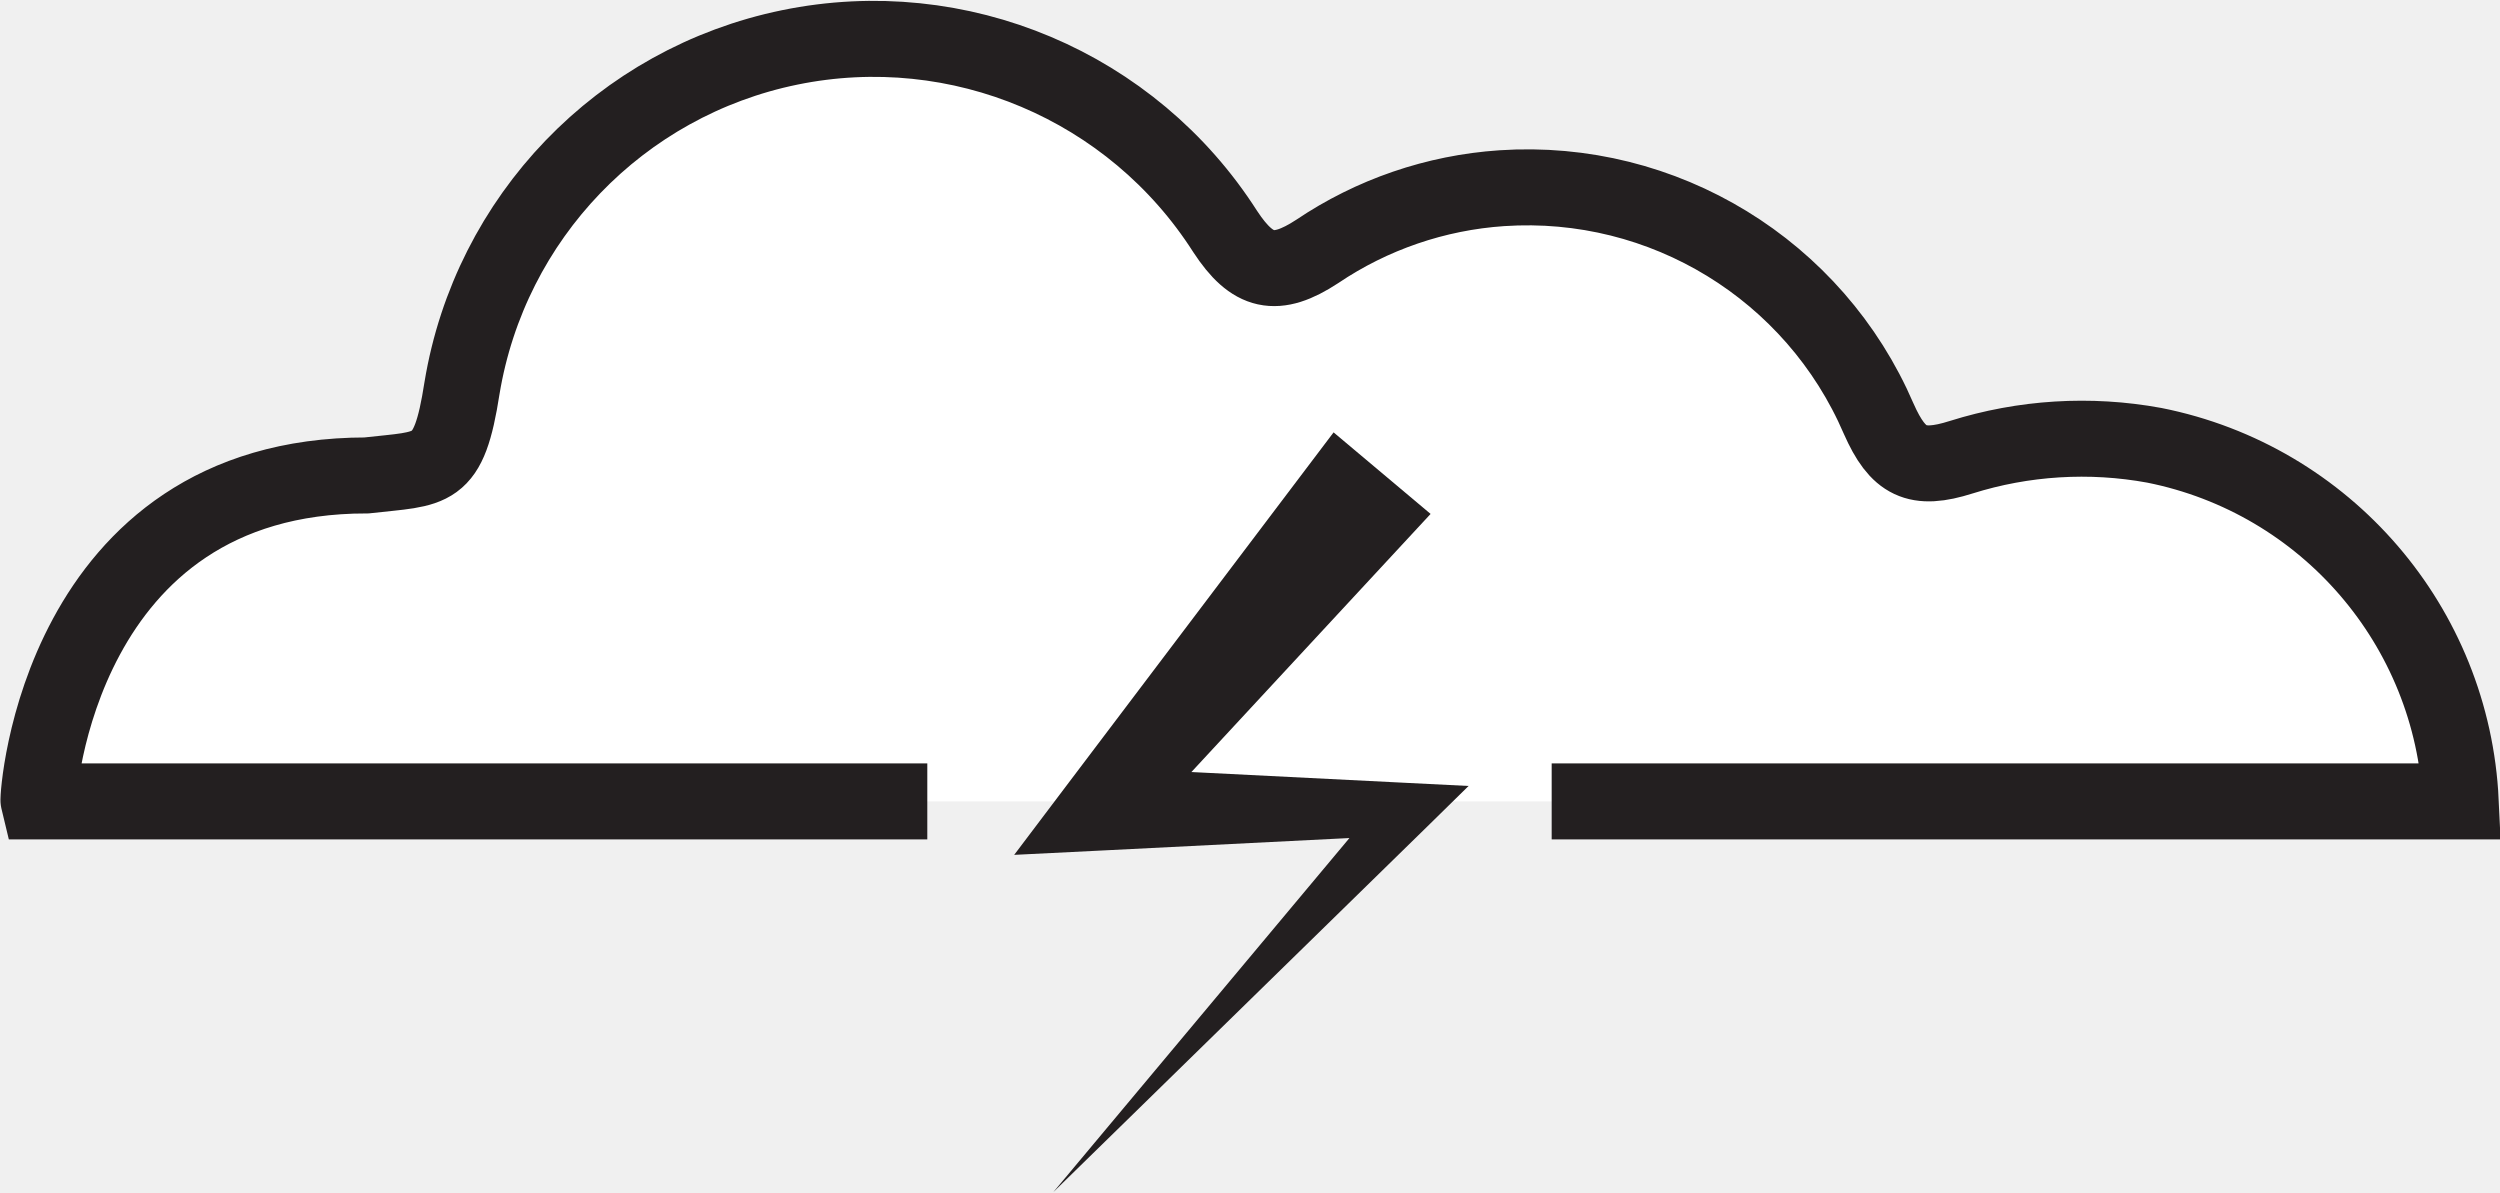
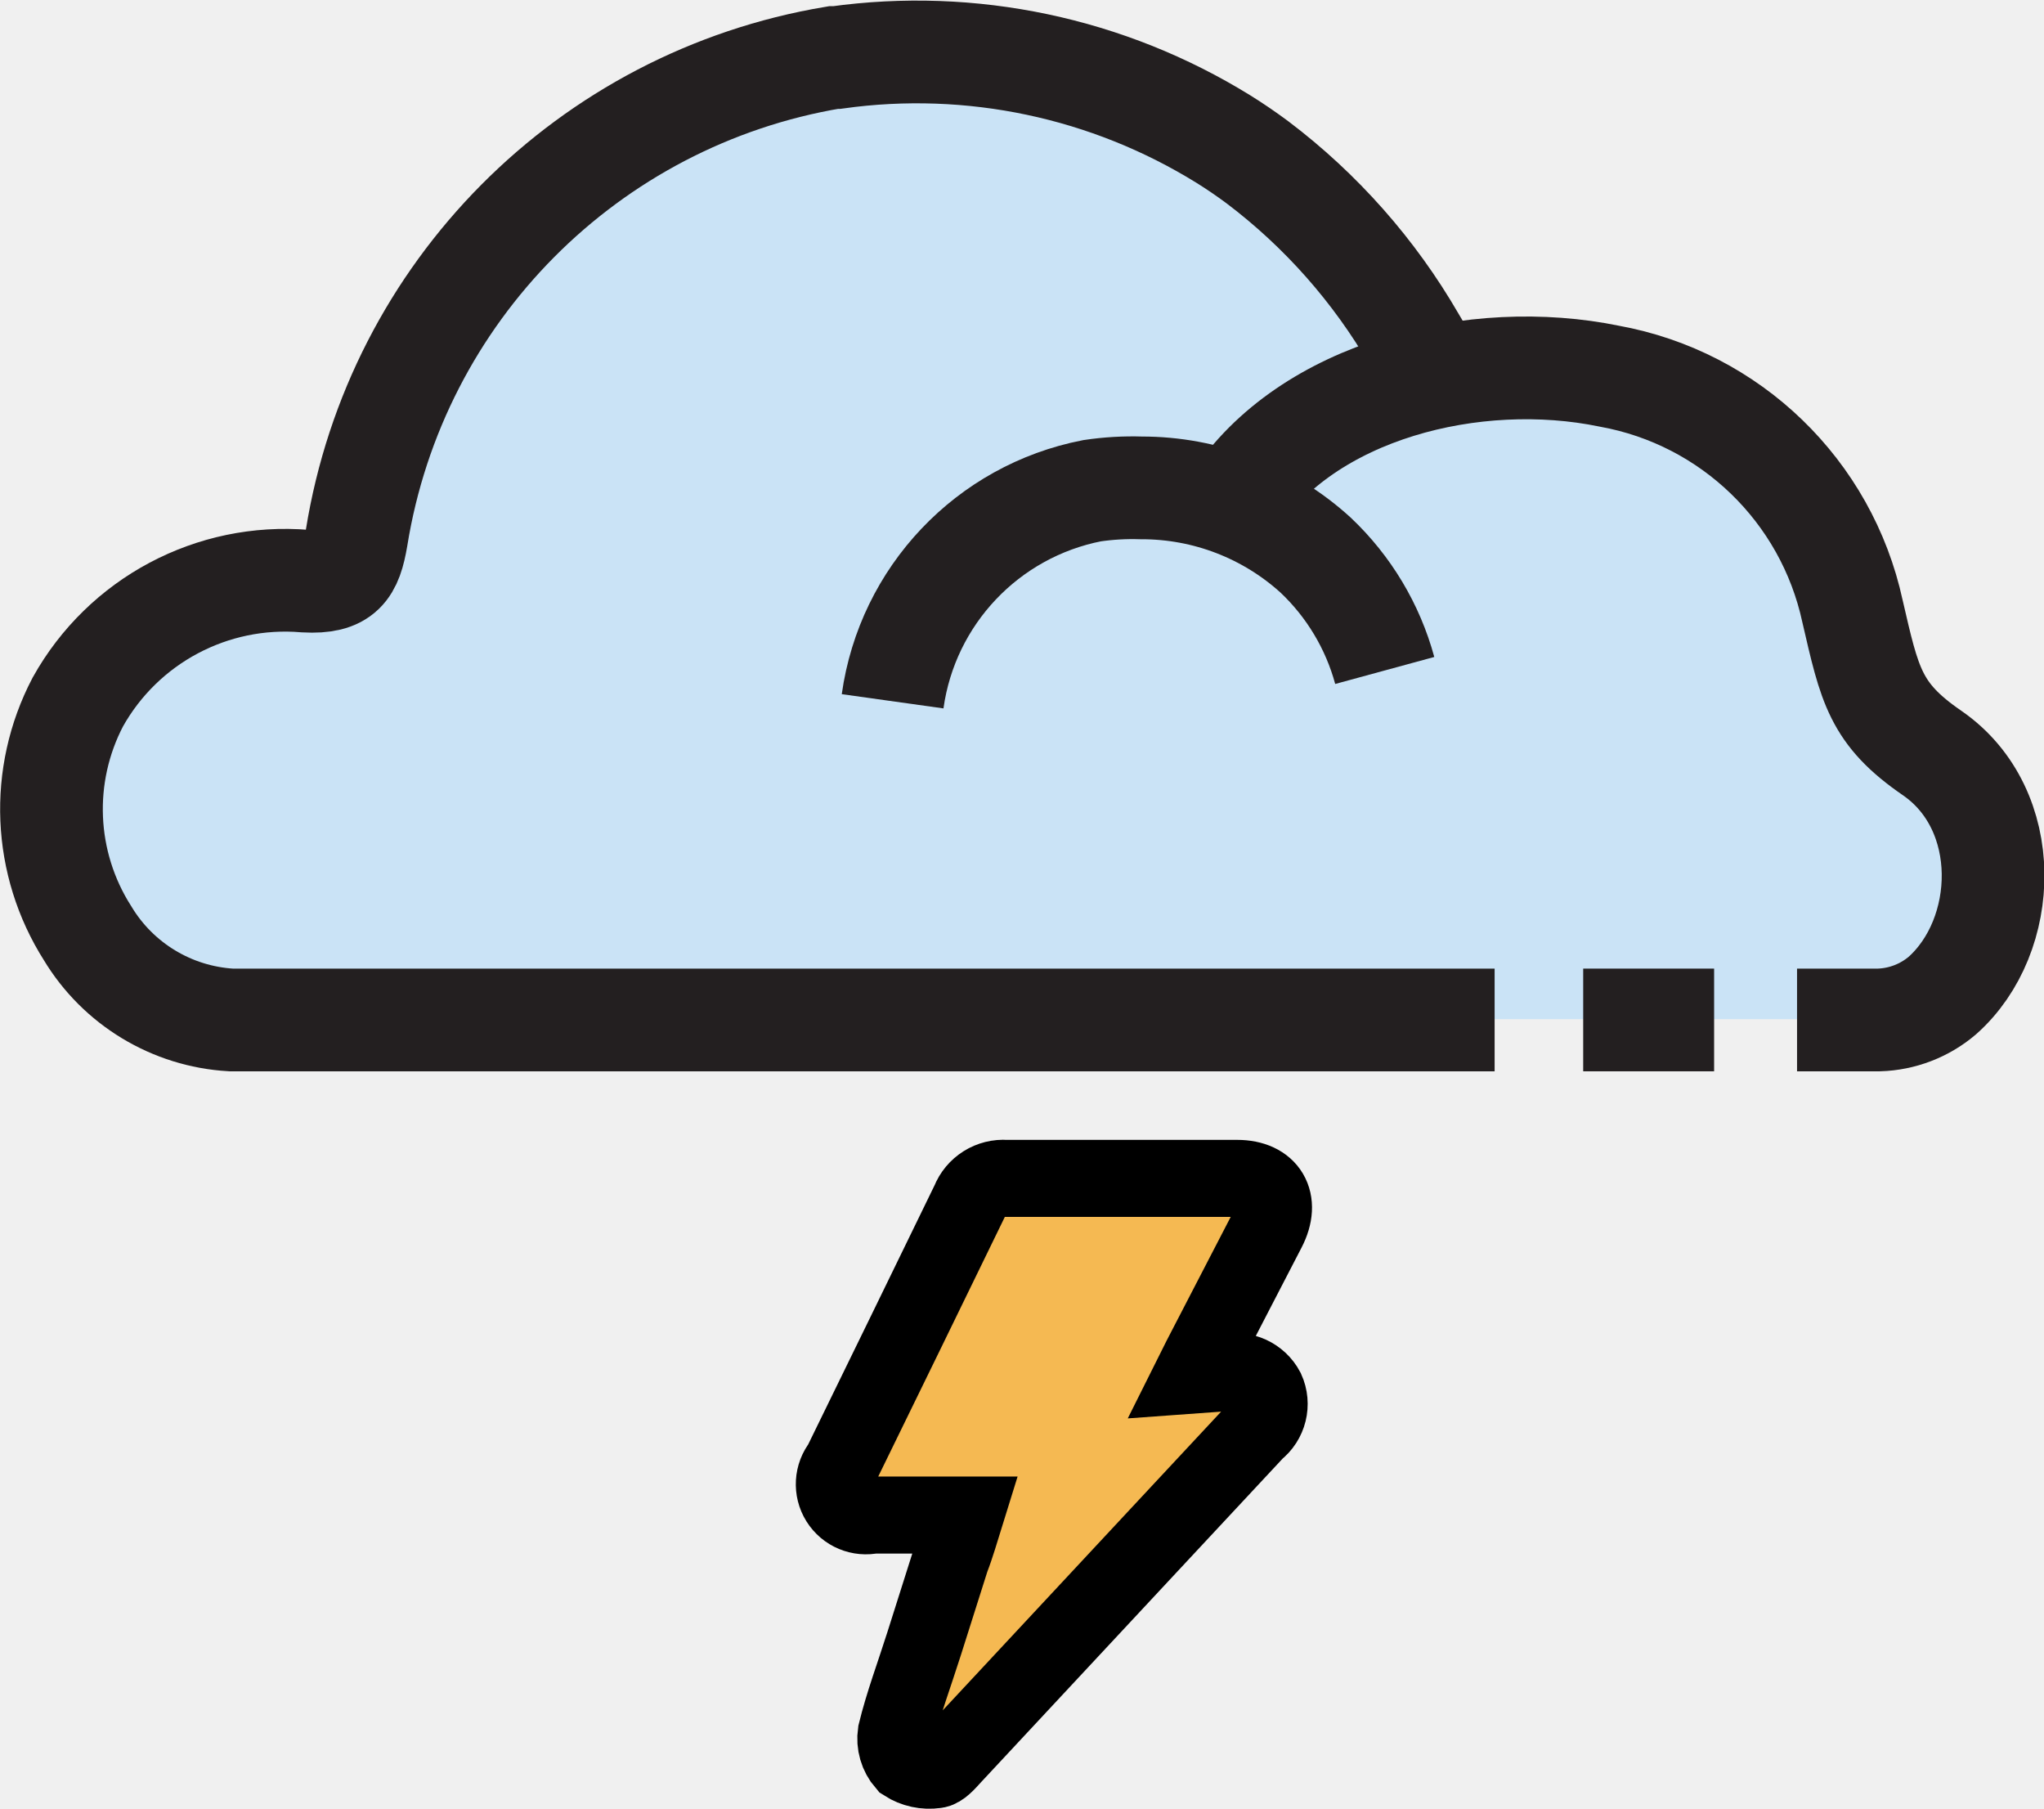
- <svg xmlns="http://www.w3.org/2000/svg" viewBox="0 0 98.7 47.07">
+ <svg xmlns="http://www.w3.org/2000/svg" viewBox="0 0 79.62 70.44">
  <defs>
-     <style>.cls-1{fill:#fff;stroke:#231f20;stroke-miterlimit:10;stroke-width:3px;}.cls-2{fill:#231f20;}</style>
+     <style>.cls-1{fill:#f5b952;}.cls-2{fill:#cae3f6;}.cls-3,.cls-4{fill:none;stroke-miterlimit:10;}.cls-3{stroke:#000;stroke-width:3px;}.cls-4{stroke:#231f20;stroke-width:4px;}</style>
  </defs>
  <g id="Layer_2" data-name="Layer 2">
    <g id="Layer_1-2" data-name="Layer 1">
-       <path class="cls-1" d="M61.26,31.64H97.15a15.06,15.06,0,0,0-12.1-14.06,15.87,15.87,0,0,0-7.62.47c-1.76.56-2.5.2-3.26-1.52a15.1,15.1,0,0,0-14.88-9.1A14.82,14.82,0,0,0,52,9.93c-1.62,1.06-2.55.86-3.63-.79a16.47,16.47,0,0,0-30.13,6.18c-.53,3.41-1.13,3.15-3.77,3.45-12.16,0-13,12.67-12.95,12.87H36.61" />
-       <polygon class="cls-2" points="56.48 20.29 44.71 32.99 43.46 30.3 55.58 30.91 57.98 31.03 56.34 32.64 41.58 47.07 54.82 31.24 55.58 32.97 43.46 33.58 40.04 33.75 42.2 30.89 52.65 17.07 56.48 20.29" />
+       <path class="cls-1" d="M37.1,68.4C39,66.36,44.93,60,44.93,60h0l4-4.29a1.31,1.31,0,0,0,.39-1.58,1.34,1.34,0,0,0-1.49-.68l-1.38.1.33-.66,2.59-5c.58-1.12.06-2-1.18-2-3,0-6,0-9,0a1.41,1.41,0,0,0-1.42.89c-1.66,3.42-3.33,6.83-5,10.25A1.23,1.23,0,0,0,34,59h3.6c-.19.61-.35,1.18-.56,1.72L36,64c-.39,1.23-.81,2.34-1.09,3.49a1.46,1.46,0,0,0,.34,1.17,1.76,1.76,0,0,0,1.2.26C36.65,68.91,36.9,68.62,37.1,68.4Z" />
+       <path class="cls-2" d="M57.8,39.69H9.08a6.88,6.88,0,0,1-5.53-3.4A9,9,0,0,1,11.94,22.5c1.46.08,1.77-.47,2-1.7A22.53,22.53,0,0,1,32.31,2h.11A22.13,22.13,0,0,1,47.34,5.23c.44.27.87.57,1.31.89a23.3,23.3,0,0,1,6,7l.71,1.21" />
+       <path class="cls-2" d="M34.58,27.22A9.74,9.74,0,0,1,42.27,19a10.64,10.64,0,0,1,1.9-.14,9.81,9.81,0,0,1,6.72,2.64A9.54,9.54,0,0,1,53.56,26" />
+       <path class="cls-2" d="M47.74,19.45c2.82-4.41,9.3-6,14.48-4.95a11.82,11.82,0,0,1,9.38,9.19c.66,2.9.87,4,3.08,5.56,3.14,2.21,2.92,7.15.38,9.49a4,4,0,0,1-2.44.95H55.77" />
+       <line class="cls-2" x1="61.21" y1="39.69" x2="66.26" y2="39.69" />
+       <path class="cls-3" d="M37.1,68.4C39,66.36,44.93,60,44.93,60h0l4-4.29a1.31,1.31,0,0,0,.39-1.58,1.34,1.34,0,0,0-1.49-.68l-1.38.1.33-.66,2.59-5c.58-1.12.06-2-1.18-2-3,0-6,0-9,0a1.41,1.41,0,0,0-1.42.89c-1.66,3.42-3.33,6.83-5,10.25A1.23,1.23,0,0,0,34,59h3.6c-.19.61-.35,1.18-.56,1.72L36,64c-.39,1.23-.81,2.34-1.09,3.49a1.46,1.46,0,0,0,.34,1.17,1.76,1.76,0,0,0,1.2.26C36.65,68.91,36.9,68.62,37.1,68.4Z" />
+       <path class="cls-4" d="M58.22,39.72H9a7,7,0,0,1-5.59-3.38,9,9,0,0,1-.38-9,9.25,9.25,0,0,1,8.86-4.71c1.48.08,1.79-.46,2-1.69A22.6,22.6,0,0,1,32.47,2.24h.12A22.69,22.69,0,0,1,47.66,5.42q.66.41,1.32.9a23.26,23.26,0,0,1,6.11,6.91l.71,1.2" />
+       <path class="cls-4" d="M34.77,27.31a9.73,9.73,0,0,1,7.77-8.2A10.79,10.79,0,0,1,44.46,19a10.05,10.05,0,0,1,6.79,2.62,9.68,9.68,0,0,1,2.69,4.49" />
+       <path class="cls-4" d="M48.06,19.57c2.85-4.38,9.4-6,14.63-4.92a11.85,11.85,0,0,1,9.47,9.15c.67,2.89.88,4,3.11,5.53,3.18,2.2,3,7.12.39,9.44a4,4,0,0,1-2.47.95H70" />
+       <line class="cls-4" x1="61.67" y1="39.72" x2="66.77" y2="39.72" />
    </g>
  </g>
</svg>
